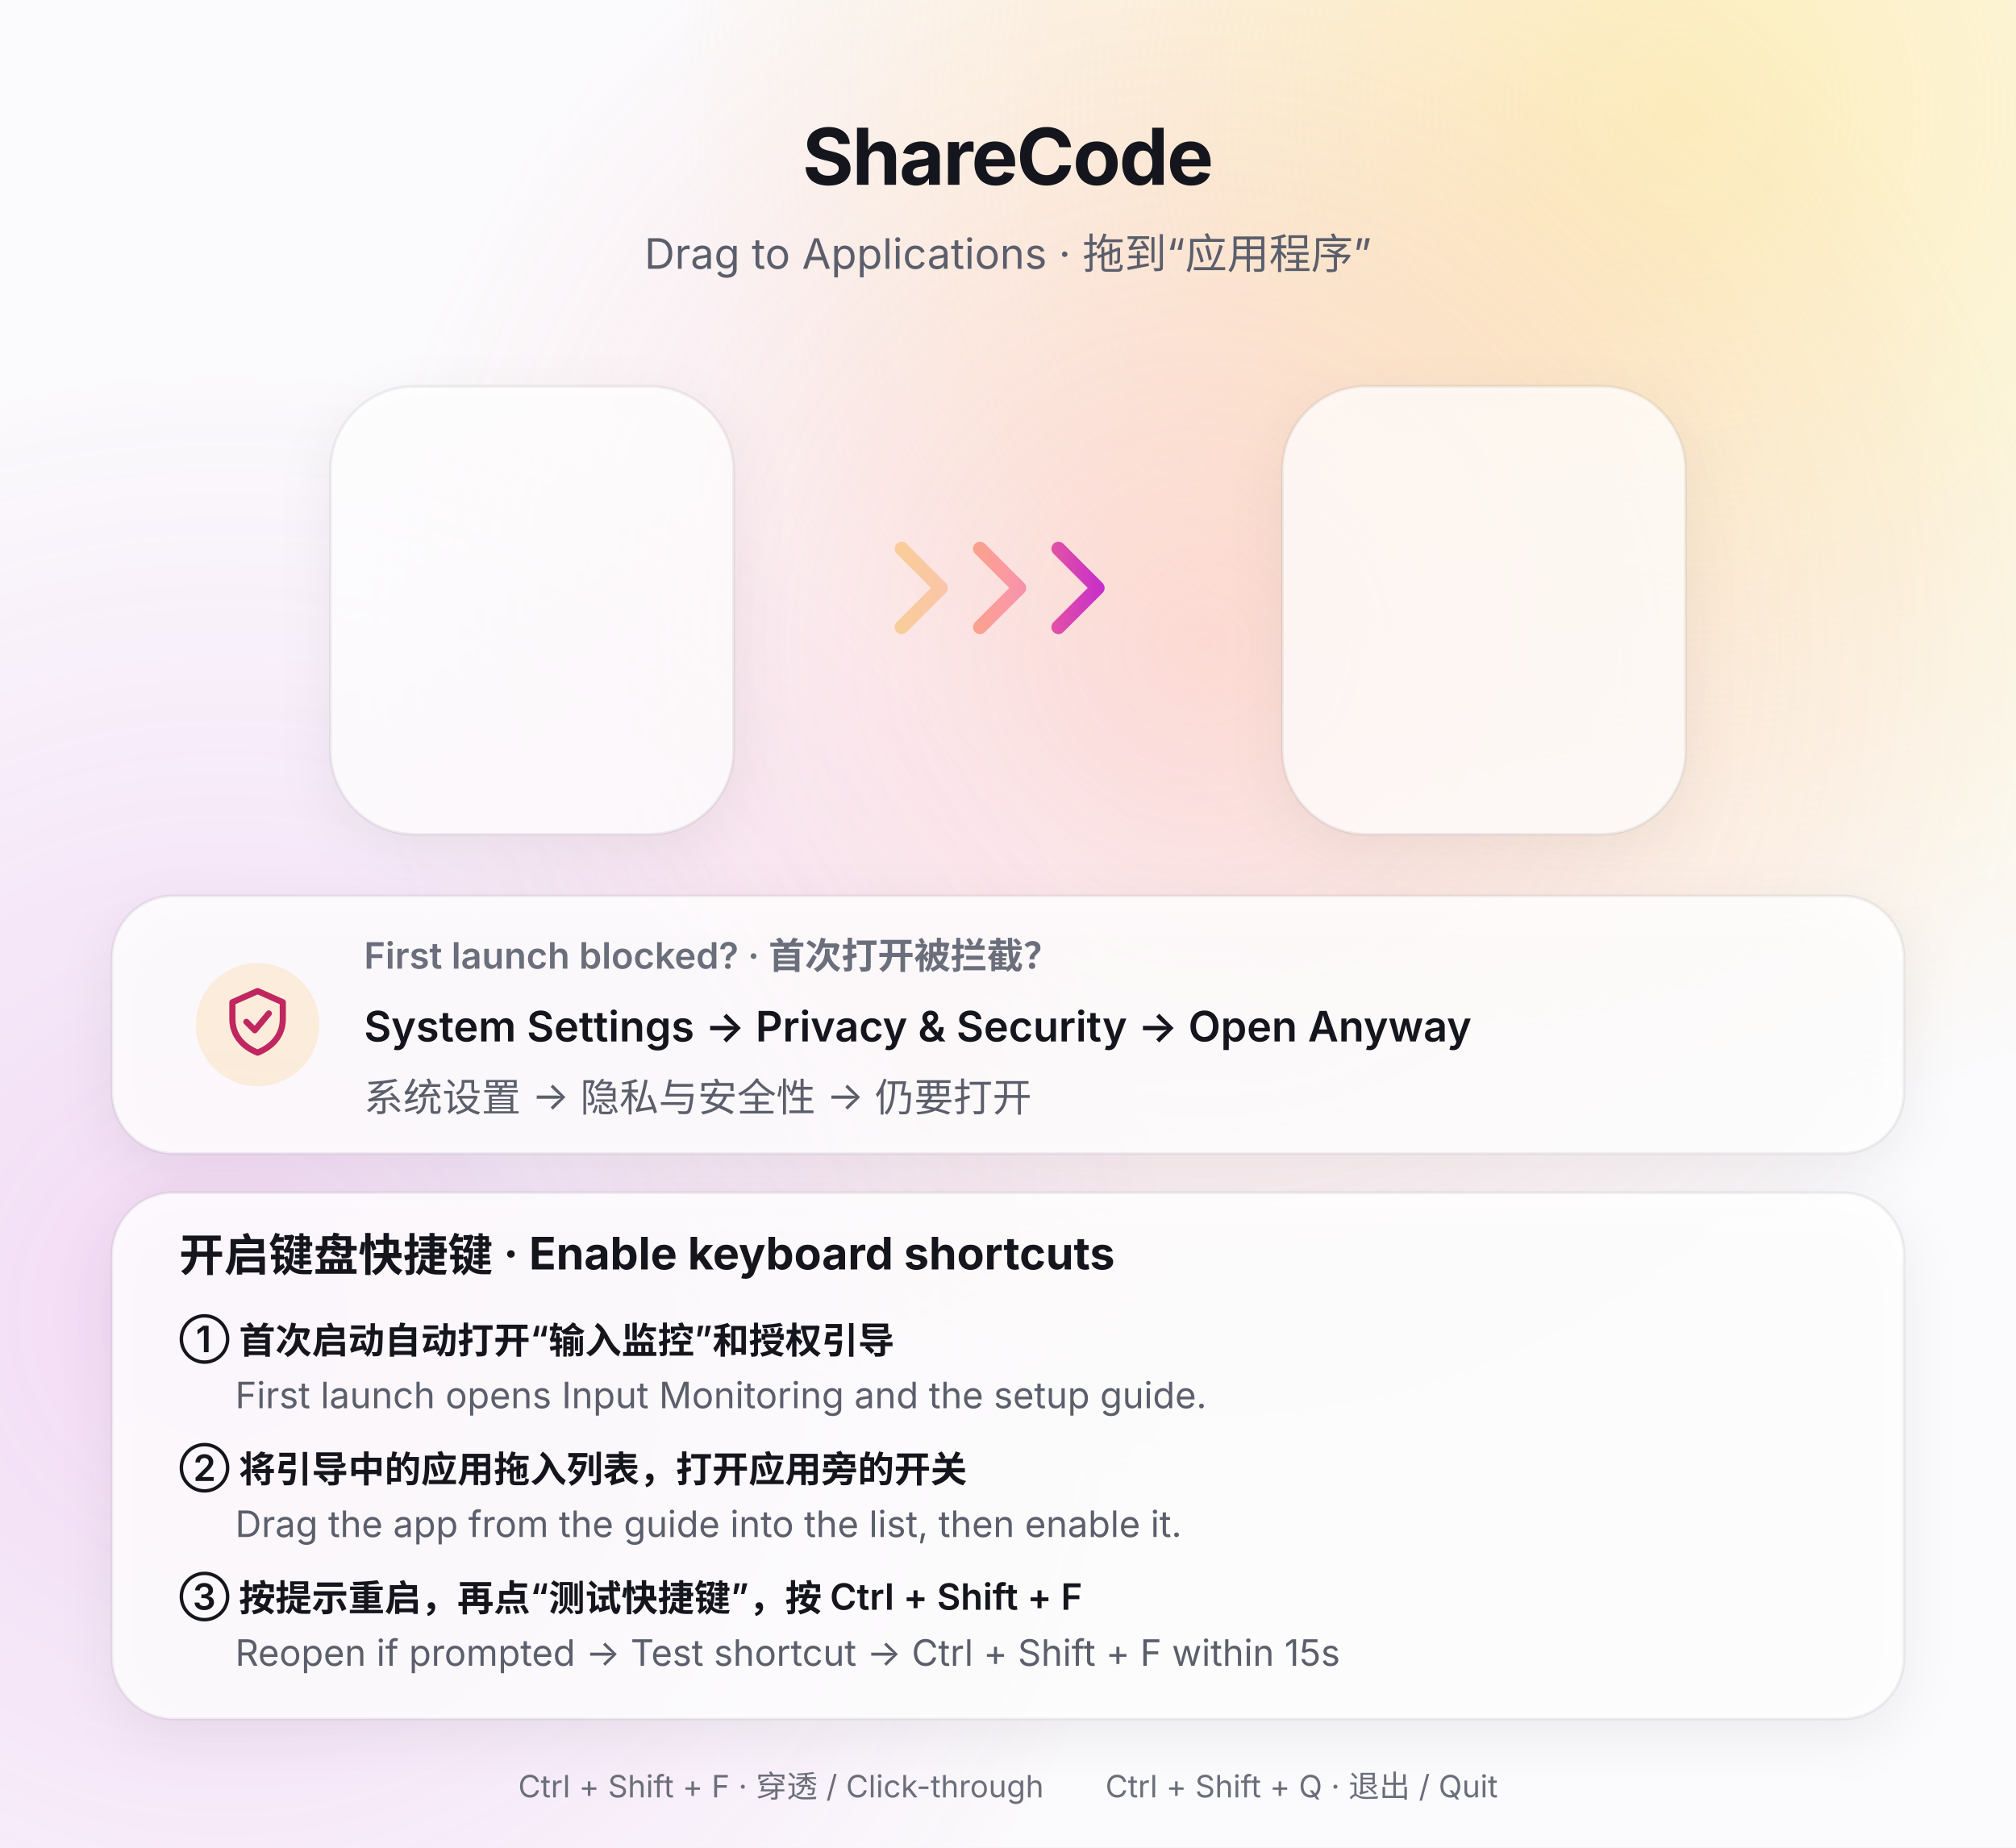
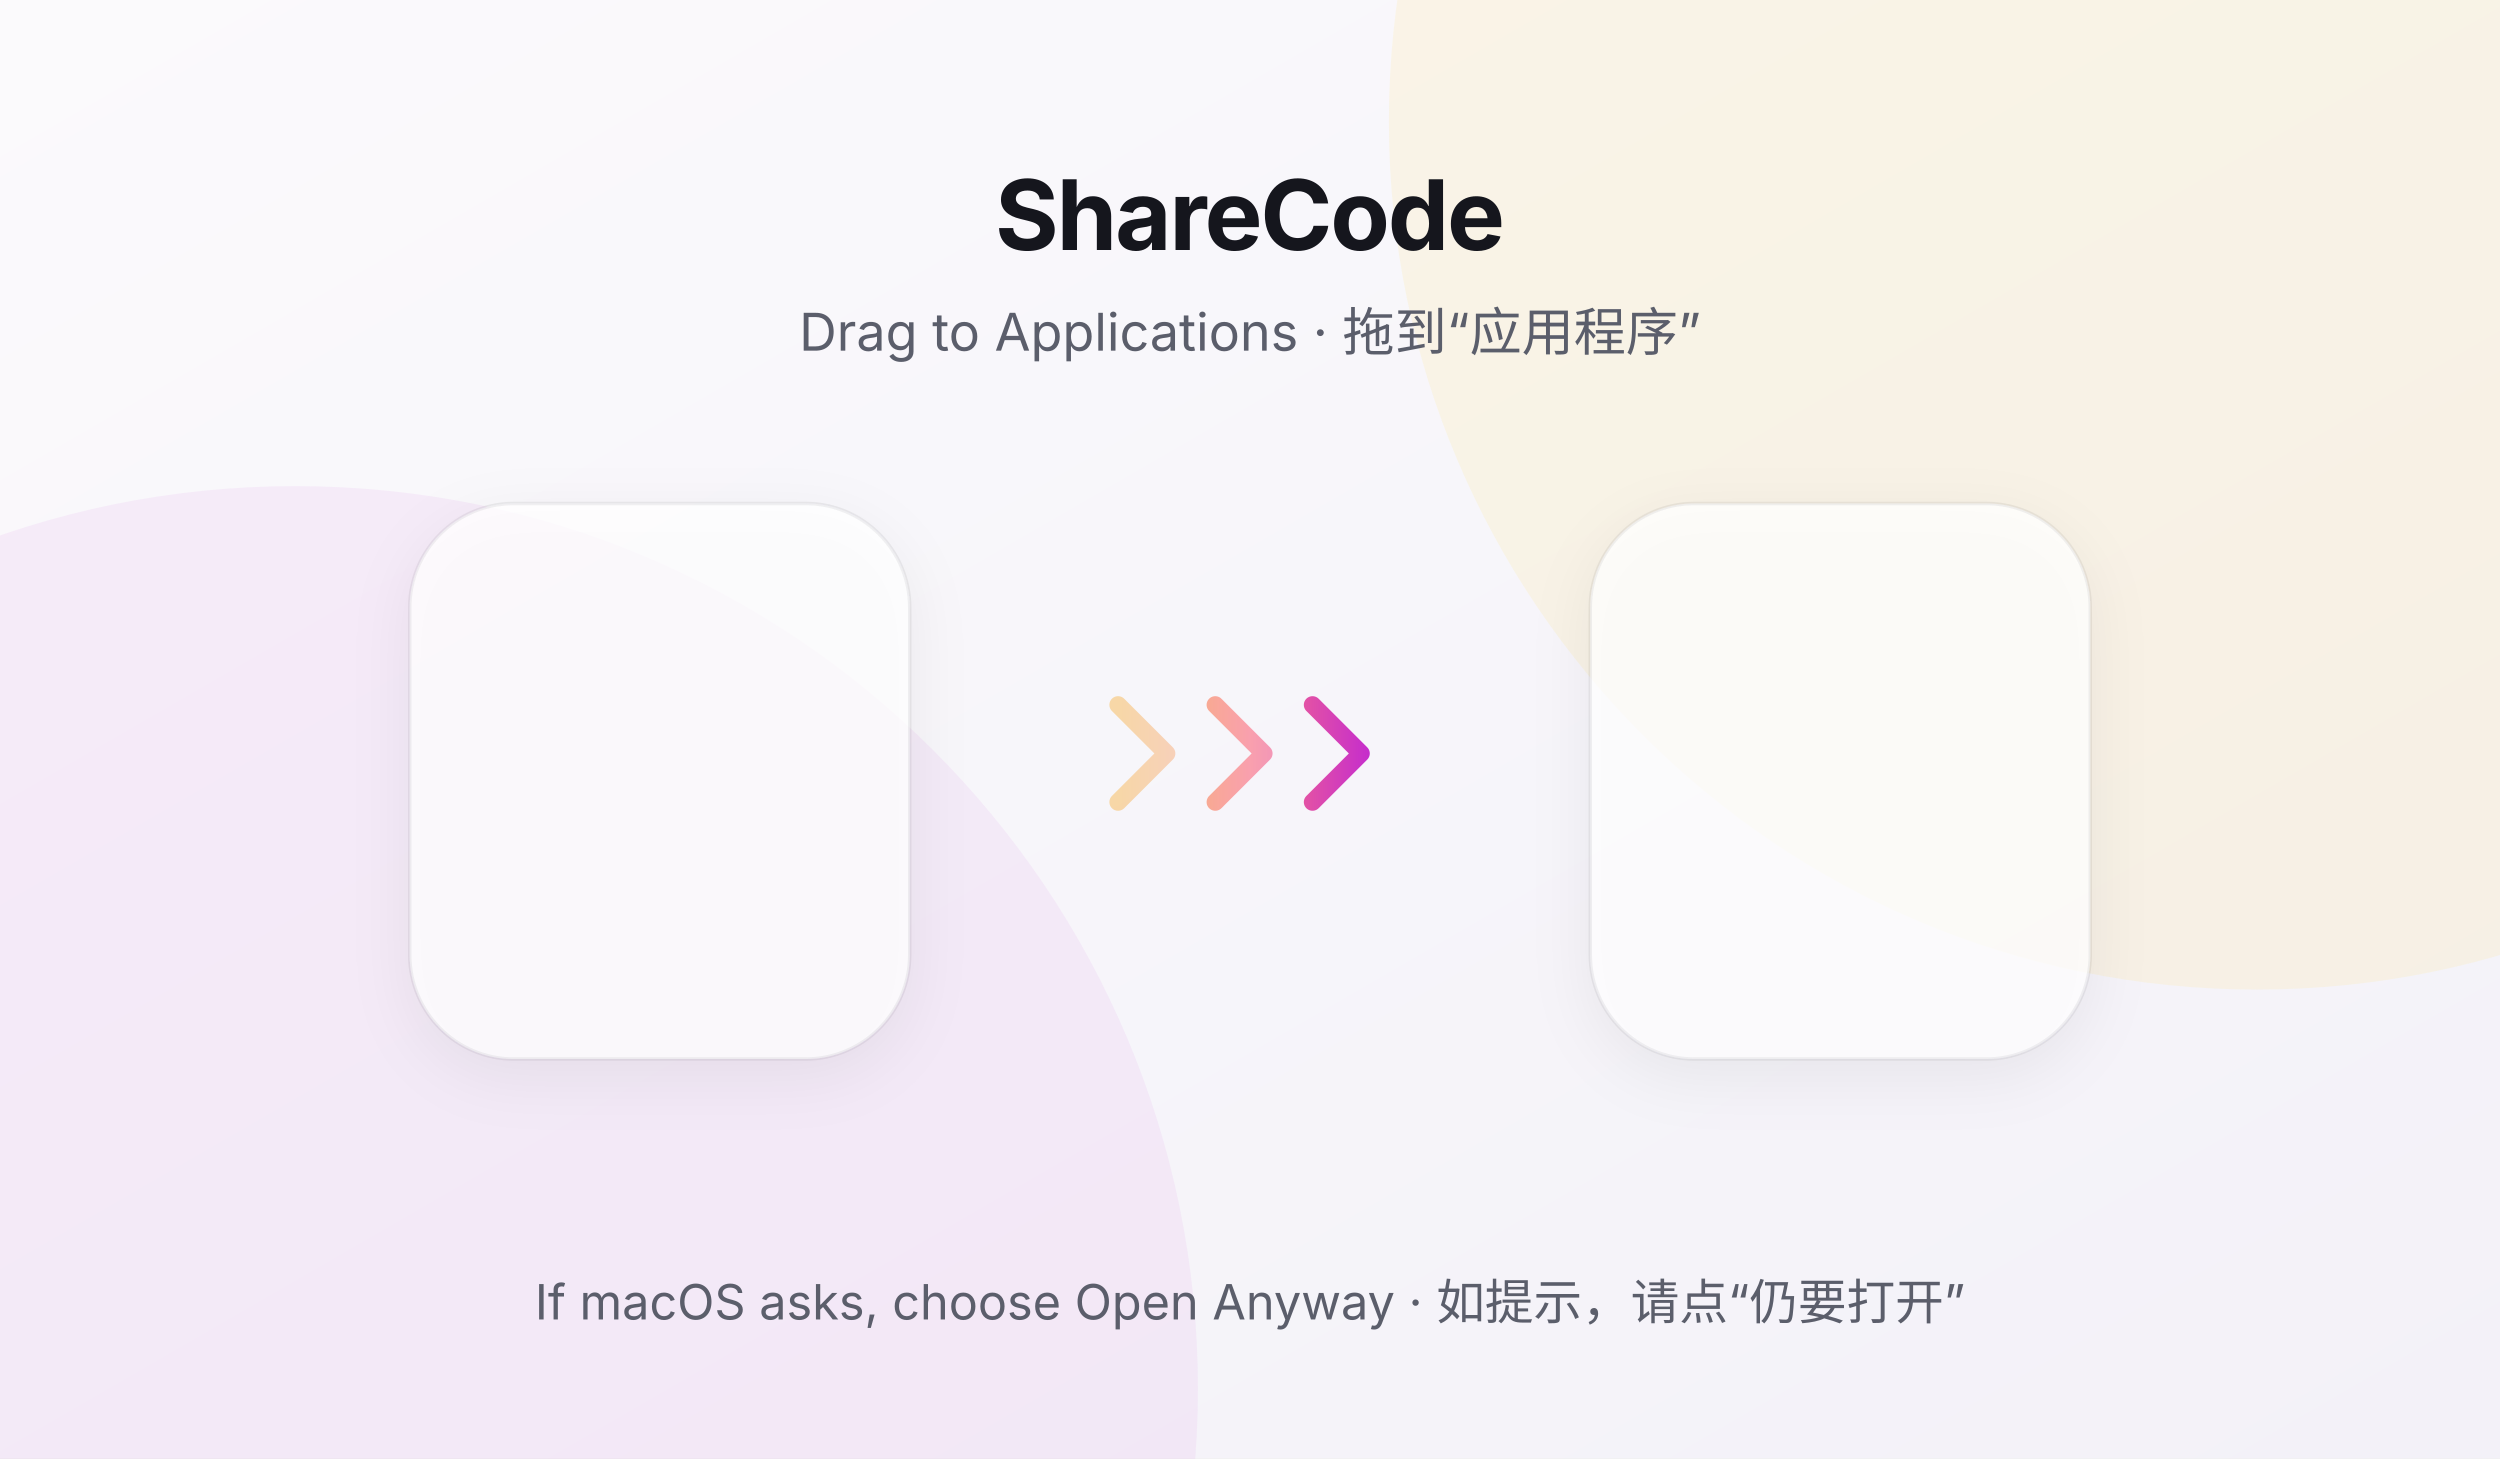
- <svg xmlns="http://www.w3.org/2000/svg" width="720" height="660" viewBox="0 0 720 660">
+ <svg xmlns="http://www.w3.org/2000/svg" width="720" height="420" viewBox="0 0 720 420">
  <defs>
-     <radialGradient id="sun" cx="600" cy="40" r="360" gradientUnits="userSpaceOnUse">
-       <stop stop-color="#FDE68A" stop-opacity=".55" />
-       <stop offset="1" stop-color="#FDE68A" stop-opacity="0" />
-     </radialGradient>
-     <radialGradient id="rose" cx="430" cy="230" r="300" gradientUnits="userSpaceOnUse">
-       <stop stop-color="#FB7185" stop-opacity=".22" />
-       <stop offset="1" stop-color="#FB7185" stop-opacity="0" />
-     </radialGradient>
-     <radialGradient id="violet" cx="80" cy="470" r="340" gradientUnits="userSpaceOnUse">
-       <stop stop-color="#C026D3" stop-opacity=".16" />
-       <stop offset="1" stop-color="#C026D3" stop-opacity="0" />
-     </radialGradient>
+     <linearGradient id="paper" x1="0" y1="0" x2="1" y2="1">
+       <stop stop-color="#FBFAFC" />
+       <stop offset="1" stop-color="#F3F1F8" />
+     </linearGradient>
    <linearGradient id="ink" x1="322" y1="0" x2="398" y2="0" gradientUnits="userSpaceOnUse">
      <stop stop-color="#F59E0B" />
      <stop offset=".5" stop-color="#FB7185" />
      <stop offset="1" stop-color="#C026D3" />
    </linearGradient>
    <filter id="lift" x="-20%" y="-20%" width="140%" height="150%">
-       <feDropShadow dx="0" dy="6" stdDeviation="10" flood-color="#1B1530" flood-opacity=".08" />
+       <feDropShadow dx="0" dy="5" stdDeviation="9" flood-color="#1B1530" flood-opacity=".08" />
    </filter>
  </defs>
-   <rect width="720" height="660" fill="#FBFAFC" />
-   <rect width="720" height="660" fill="url(#sun)" />
-   <rect width="720" height="660" fill="url(#rose)" />
-   <rect width="720" height="660" fill="url(#violet)" />
+   <rect width="720" height="420" fill="url(#paper)" />
+   <circle cx="650" cy="35" r="250" fill="#FDE68A" opacity=".18" />
+   <circle cx="85" cy="400" r="260" fill="#C026D3" opacity=".06" />
  <g font-family="Inter, -apple-system, BlinkMacSystemFont, 'Helvetica Neue', 'PingFang SC', 'Noto Sans CJK SC', sans-serif">
-     <text x="360" y="66" text-anchor="middle" font-size="28" font-weight="700" letter-spacing="-.6" fill="#15161D">ShareCode</text>
-     <text x="360" y="96" text-anchor="middle" font-size="15" fill="#5B5E6B">Drag to Applications · 拖到“应用程序”</text>
-     <rect x="118" y="138" width="144" height="160" rx="30" fill="#fff" fill-opacity=".72" stroke="#1B1530" stroke-opacity=".06" filter="url(#lift)" />
-     <rect x="458" y="138" width="144" height="160" rx="30" fill="#fff" fill-opacity=".72" stroke="#1B1530" stroke-opacity=".06" filter="url(#lift)" />
+     <text x="360" y="72" text-anchor="middle" font-size="28" font-weight="700" letter-spacing="-.6" fill="#15161D">ShareCode</text>
+     <text x="360" y="101" text-anchor="middle" font-size="15" fill="#5B5E6B">Drag to Applications · 拖到“应用程序”</text>
+     <rect x="118" y="145" width="144" height="160" rx="30" fill="#fff" fill-opacity=".75" stroke="#1B1530" stroke-opacity=".06" filter="url(#lift)" />
+     <rect x="458" y="145" width="144" height="160" rx="30" fill="#fff" fill-opacity=".75" stroke="#1B1530" stroke-opacity=".06" filter="url(#lift)" />
    <g fill="none" stroke="url(#ink)" stroke-width="5" stroke-linecap="round" stroke-linejoin="round">
-       <path d="M322 196l14 14-14 14" opacity=".35" />
-       <path d="M350 196l14 14-14 14" opacity=".65" />
-       <path d="M378 196l14 14-14 14" />
+       <path d="M322 203l14 14-14 14" opacity=".35" />
+       <path d="M350 203l14 14-14 14" opacity=".65" />
+       <path d="M378 203l14 14-14 14" />
    </g>
-     <rect x="40" y="320" width="640" height="92" rx="22" fill="#fff" fill-opacity=".8" stroke="#1B1530" stroke-opacity=".06" filter="url(#lift)" />
-     <circle cx="92" cy="366" r="22" fill="url(#ink)" opacity=".14" />
-     <g fill="none" stroke="#C0265F" stroke-width="2.2" stroke-linecap="round" stroke-linejoin="round">
-       <path d="M92 354l-9 4v6c0 6 4 10 9 12 5-2 9-6 9-12v-6z" />
-       <path d="M88 365l3 3 5-6" />
-     </g>
-     <text x="130" y="346" font-size="13" font-weight="600" fill="#6B6E7B">First launch blocked? · 首次打开被拦截？</text>
-     <text x="130" y="372" font-size="15" font-weight="600" fill="#15161D">System Settings → Privacy &amp; Security → Open Anyway</text>
-     <text x="130" y="397" font-size="14" fill="#5B5E6B">系统设置 → 隐私与安全性 → 仍要打开</text>
-     <rect x="40" y="426" width="640" height="188" rx="22" fill="#fff" fill-opacity=".8" stroke="#1B1530" stroke-opacity=".06" filter="url(#lift)" />
-     <text x="64" y="454" font-size="16" font-weight="700" fill="#15161D">开启键盘快捷键 · Enable keyboard shortcuts</text>
-     <g font-size="13" fill="#5B5E6B">
-       <text x="64" y="483" font-weight="600" fill="#15161D">① 首次启动自动打开“输入监控”和授权引导</text>
-       <text x="84" y="503">First launch opens Input Monitoring and the setup guide.</text>
-       <text x="64" y="529" font-weight="600" fill="#15161D">② 将引导中的应用拖入列表，打开应用旁的开关</text>
-       <text x="84" y="549">Drag the app from the guide into the list, then enable it.</text>
-       <text x="64" y="575" font-weight="600" fill="#15161D">③ 按提示重启，再点“测试快捷键”，按 Ctrl + Shift + F</text>
-       <text x="84" y="595">Reopen if prompted → Test shortcut → Ctrl + Shift + F within 15s</text>
-     </g>
-     <text x="360" y="642" text-anchor="middle" font-size="11" fill="#6B6E7B">Ctrl + Shift + F · 穿透 / Click-through　　Ctrl + Shift + Q · 退出 / Quit</text>
+     <text x="360" y="380" text-anchor="middle" font-size="14" fill="#5B5E6B">If macOS asks, choose Open Anyway · 如提示，请点“仍要打开”</text>
  </g>
</svg>
